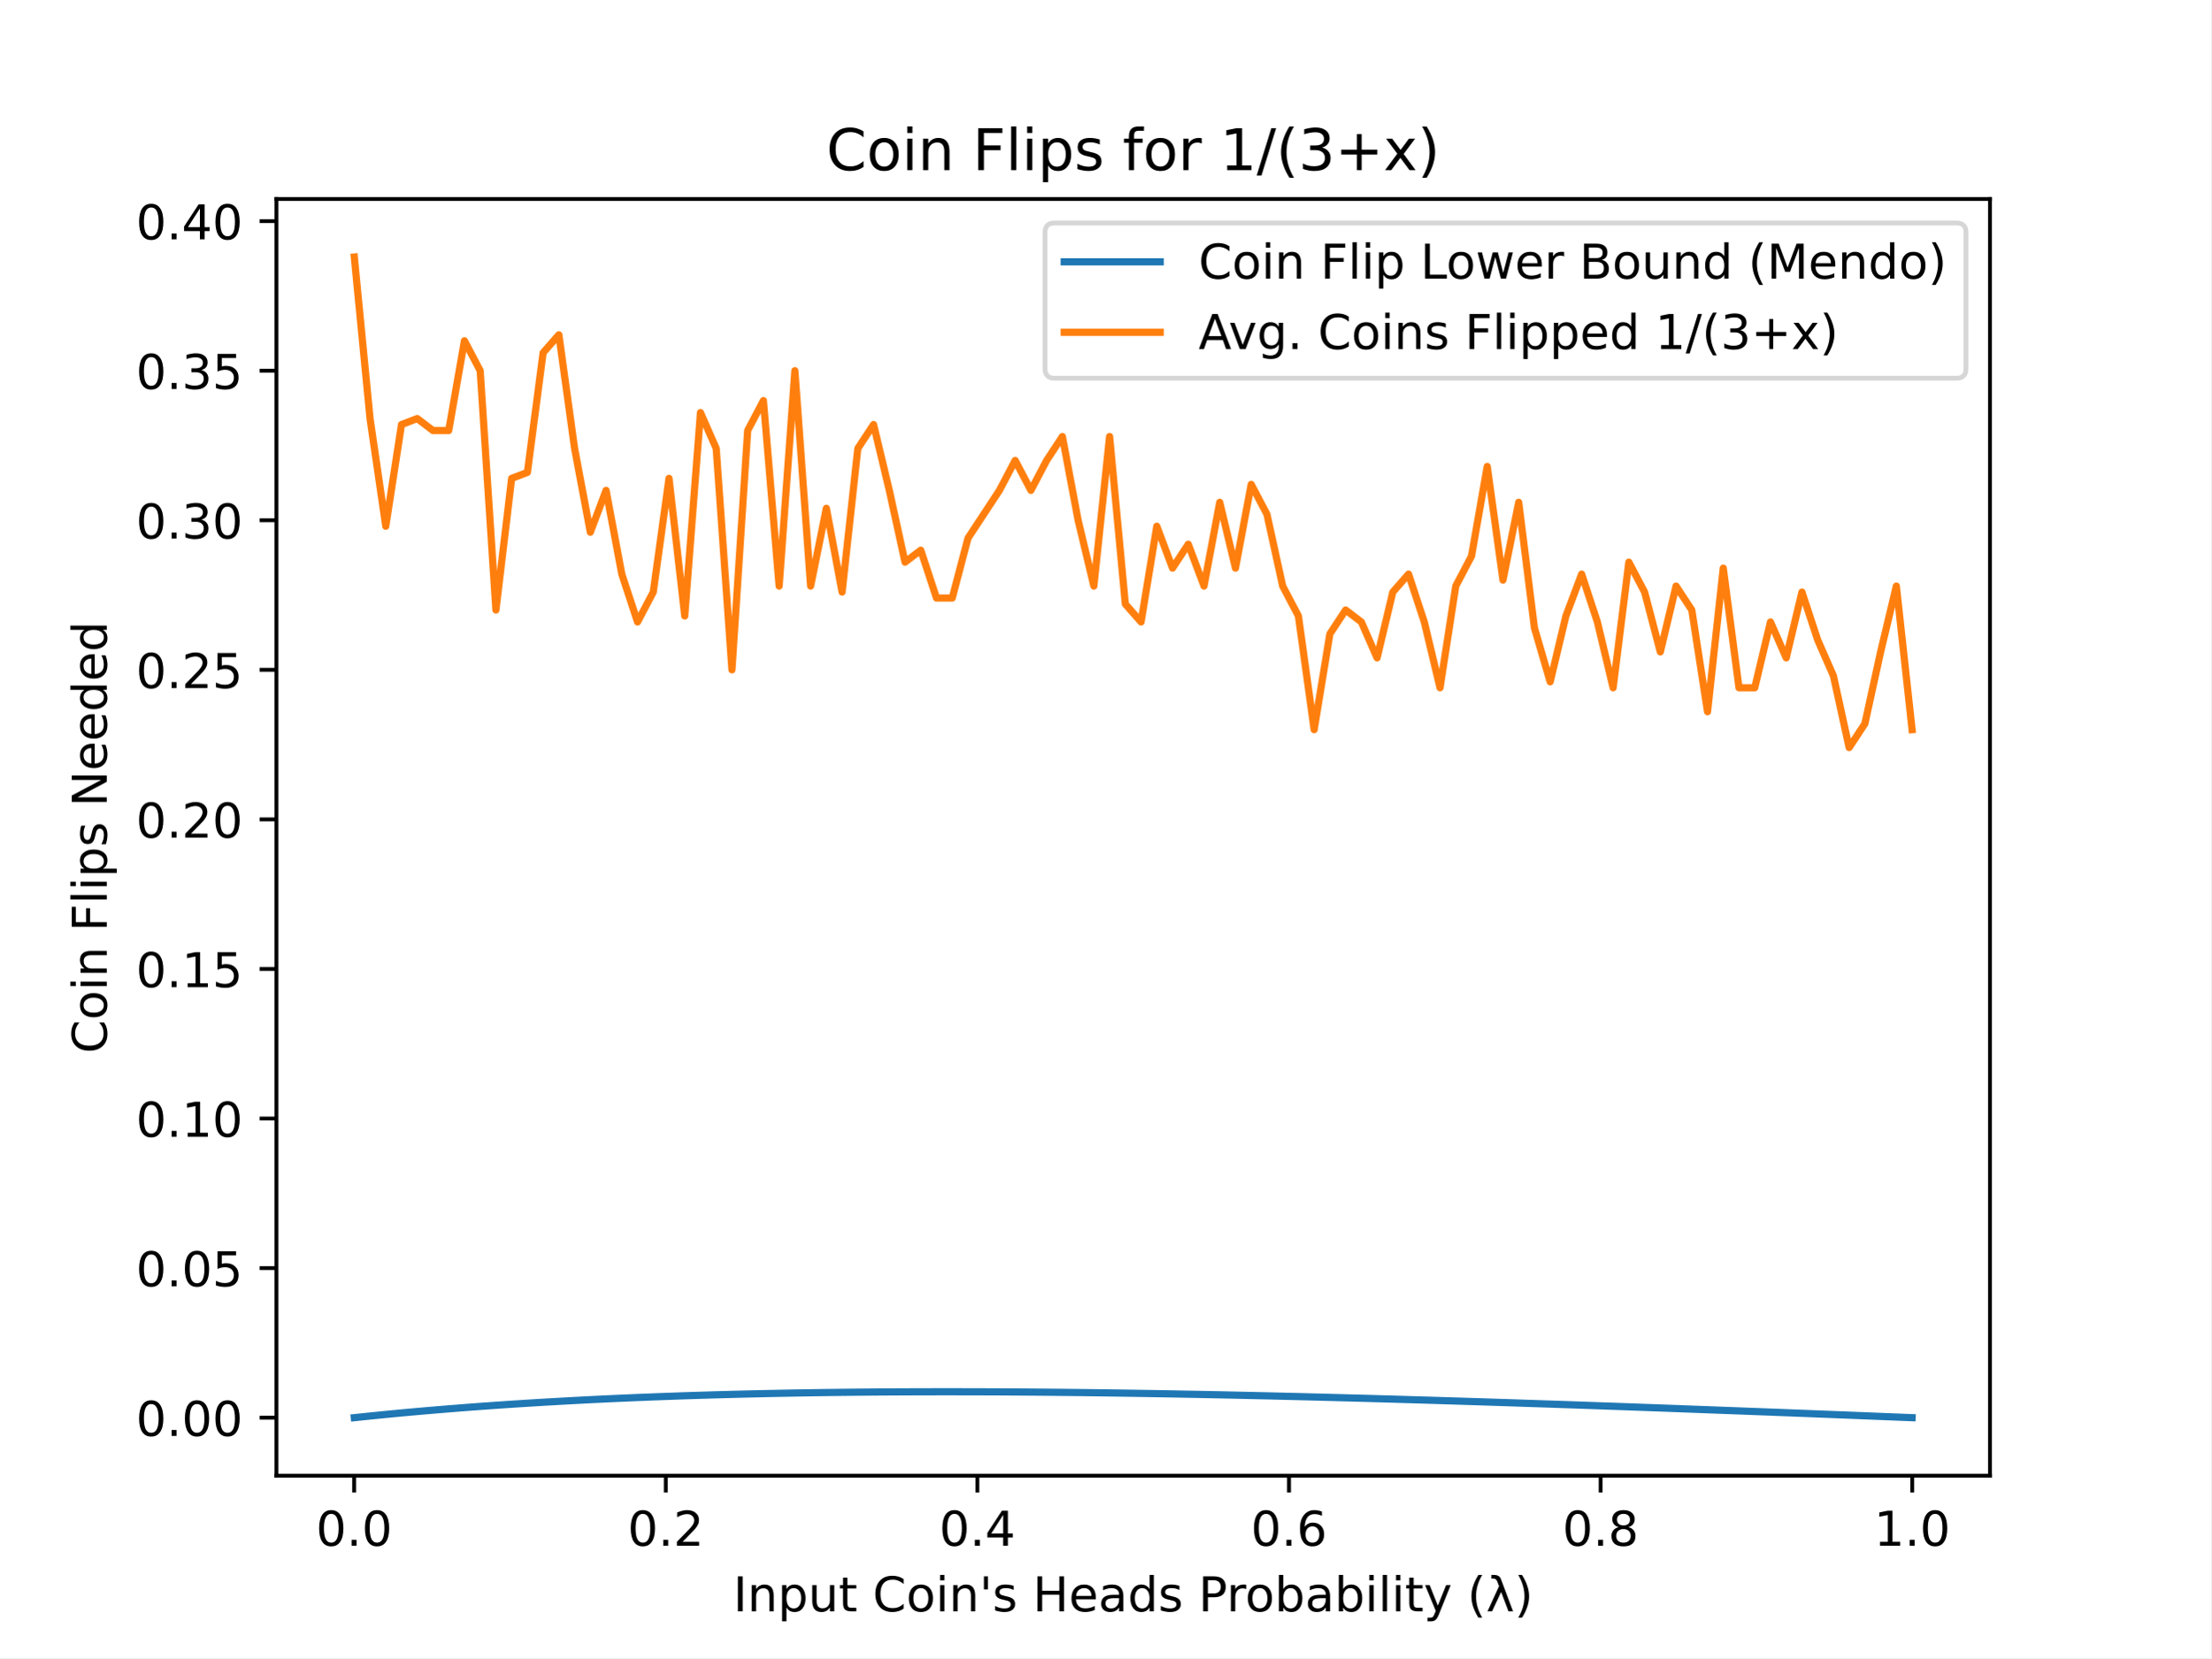
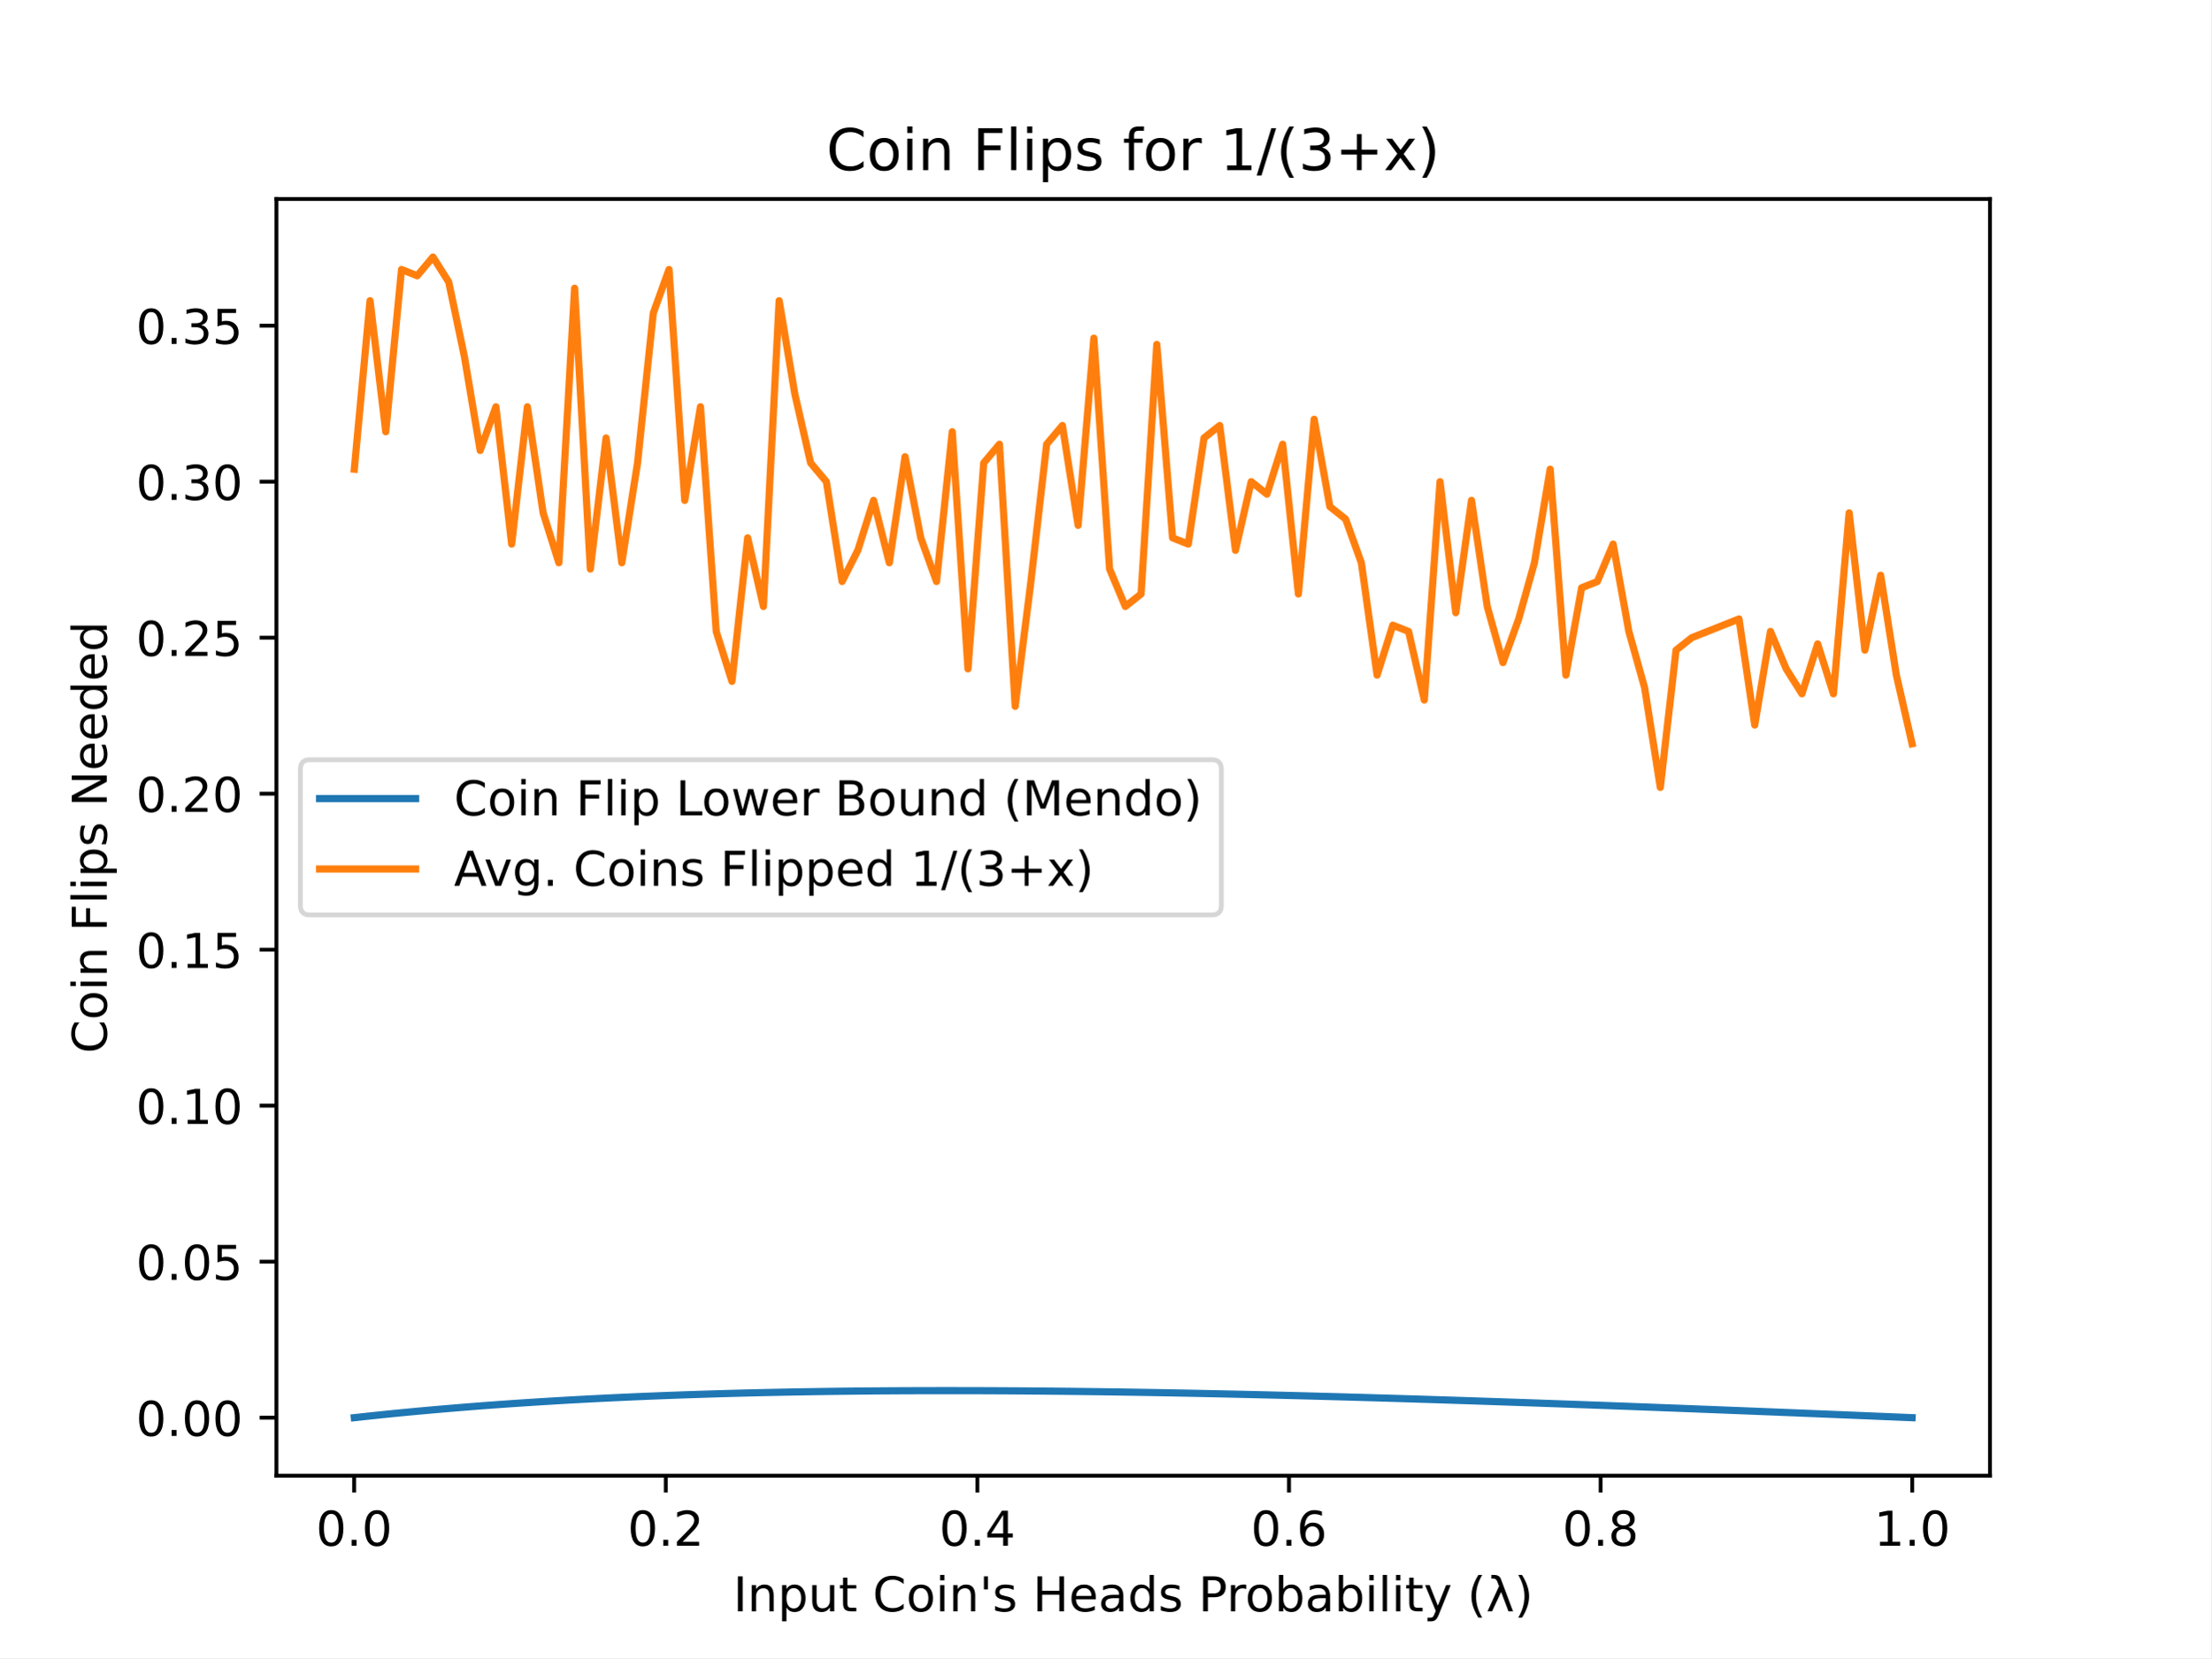
<svg xmlns="http://www.w3.org/2000/svg" xmlns:xlink="http://www.w3.org/1999/xlink" height="345.6pt" version="1.1" viewBox="0 0 460.8 345.6" width="460.8pt">
  <defs>
    <style type="text/css">
*{stroke-linecap:butt;stroke-linejoin:round;}
  </style>
  </defs>
  <g id="figure_1">
    <g id="patch_1">
      <path d="M 0 345.6  L 460.8 345.6  L 460.8 0  L 0 0  z " style="fill:#ffffff;" />
    </g>
    <g id="axes_1">
      <g id="patch_2">
        <path d="M 57.6 307.584  L 414.72 307.584  L 414.72 41.472  L 57.6 41.472  z " style="fill:#ffffff;" />
      </g>
      <g id="matplotlib.axis_1">
        <g id="xtick_1">
          <g id="line2d_1">
            <defs>
-               <path d="M 0 0  L 0 3.5  " id="mec059d4a49" style="stroke:#000000;stroke-width:0.8;" />
+               <path d="M 0 0  L 0 3.5  " id="mad74cb7bed" style="stroke:#000000;stroke-width:0.8;" />
            </defs>
            <g>
-               <use style="stroke:#000000;stroke-width:0.8;" x="73.8" xlink:href="#mec059d4a49" y="307.584" />
+               <use style="stroke:#000000;stroke-width:0.8;" x="73.8" xlink:href="#mad74cb7bed" y="307.584" />
            </g>
          </g>
          <g id="text_1">
            <text style="font-family:DejaVu Sans;font-size:10px;font-style:normal;font-weight:normal;text-anchor:middle;" transform="rotate(-0, 73.80026, 322.1824)" x="73.8" y="322.182">0.0</text>
          </g>
        </g>
        <g id="xtick_2">
          <g id="line2d_2">
            <g>
-               <use style="stroke:#000000;stroke-width:0.8;" x="138.744" xlink:href="#mec059d4a49" y="307.584" />
+               <use style="stroke:#000000;stroke-width:0.8;" x="138.744" xlink:href="#mad74cb7bed" y="307.584" />
            </g>
          </g>
          <g id="text_2">
            <text style="font-family:DejaVu Sans;font-size:10px;font-style:normal;font-weight:normal;text-anchor:middle;" transform="rotate(-0, 138.7442, 322.1824)" x="138.744" y="322.182">0.2</text>
          </g>
        </g>
        <g id="xtick_3">
          <g id="line2d_3">
            <g>
-               <use style="stroke:#000000;stroke-width:0.8;" x="203.688" xlink:href="#mec059d4a49" y="307.584" />
+               <use style="stroke:#000000;stroke-width:0.8;" x="203.688" xlink:href="#mad74cb7bed" y="307.584" />
            </g>
          </g>
          <g id="text_3">
            <text style="font-family:DejaVu Sans;font-size:10px;font-style:normal;font-weight:normal;text-anchor:middle;" transform="rotate(-0, 203.6881, 322.1824)" x="203.688" y="322.182">0.4</text>
          </g>
        </g>
        <g id="xtick_4">
          <g id="line2d_4">
            <g>
-               <use style="stroke:#000000;stroke-width:0.8;" x="268.632" xlink:href="#mec059d4a49" y="307.584" />
+               <use style="stroke:#000000;stroke-width:0.8;" x="268.632" xlink:href="#mad74cb7bed" y="307.584" />
            </g>
          </g>
          <g id="text_4">
            <text style="font-family:DejaVu Sans;font-size:10px;font-style:normal;font-weight:normal;text-anchor:middle;" transform="rotate(-0, 268.6319, 322.1824)" x="268.632" y="322.182">0.6</text>
          </g>
        </g>
        <g id="xtick_5">
          <g id="line2d_5">
            <g>
-               <use style="stroke:#000000;stroke-width:0.8;" x="333.576" xlink:href="#mec059d4a49" y="307.584" />
+               <use style="stroke:#000000;stroke-width:0.8;" x="333.576" xlink:href="#mad74cb7bed" y="307.584" />
            </g>
          </g>
          <g id="text_5">
            <text style="font-family:DejaVu Sans;font-size:10px;font-style:normal;font-weight:normal;text-anchor:middle;" transform="rotate(-0, 333.5758, 322.1824)" x="333.576" y="322.182">0.8</text>
          </g>
        </g>
        <g id="xtick_6">
          <g id="line2d_6">
            <g>
-               <use style="stroke:#000000;stroke-width:0.8;" x="398.52" xlink:href="#mec059d4a49" y="307.584" />
+               <use style="stroke:#000000;stroke-width:0.8;" x="398.52" xlink:href="#mad74cb7bed" y="307.584" />
            </g>
          </g>
          <g id="text_6">
            <text style="font-family:DejaVu Sans;font-size:10px;font-style:normal;font-weight:normal;text-anchor:middle;" transform="rotate(-0, 398.5197, 322.1824)" x="398.52" y="322.182">1.0</text>
          </g>
        </g>
        <g id="text_7">
          <text style="font-family:DejaVu Sans;font-size:10px;font-style:normal;font-weight:normal;text-anchor:middle;" transform="rotate(-0, 236.16, 335.8606)" x="236.16" y="335.861">Input Coin's Heads Probability (λ)</text>
        </g>
      </g>
      <g id="matplotlib.axis_2">
        <g id="ytick_1">
          <g id="line2d_7">
            <defs>
-               <path d="M 0 0  L -3.5 0  " id="mb50dedd898" style="stroke:#000000;stroke-width:0.8;" />
+               <path d="M 0 0  L -3.5 0  " id="m4845c1f744" style="stroke:#000000;stroke-width:0.8;" />
            </defs>
            <g>
-               <use style="stroke:#000000;stroke-width:0.8;" x="57.6" xlink:href="#mb50dedd898" y="295.489" />
+               <use style="stroke:#000000;stroke-width:0.8;" x="57.6" xlink:href="#m4845c1f744" y="295.489" />
            </g>
          </g>
          <g id="text_8">
-             <text style="font-family:DejaVu Sans;font-size:10px;font-style:normal;font-weight:normal;text-anchor:end;" transform="rotate(-0, 50.6, 299.2885)" x="50.6" y="299.289">0.00</text>
+             <text style="font-family:DejaVu Sans;font-size:10px;font-style:normal;font-weight:normal;text-anchor:end;" transform="rotate(-0, 50.6, 299.2886)" x="50.6" y="299.289">0.00</text>
          </g>
        </g>
        <g id="ytick_2">
          <g id="line2d_8">
            <g>
-               <use style="stroke:#000000;stroke-width:0.8;" x="57.6" xlink:href="#mb50dedd898" y="264.314" />
+               <use style="stroke:#000000;stroke-width:0.8;" x="57.6" xlink:href="#m4845c1f744" y="262.973" />
            </g>
          </g>
          <g id="text_9">
-             <text style="font-family:DejaVu Sans;font-size:10px;font-style:normal;font-weight:normal;text-anchor:end;" transform="rotate(-0, 50.6, 268.1131)" x="50.6" y="268.113">0.05</text>
+             <text style="font-family:DejaVu Sans;font-size:10px;font-style:normal;font-weight:normal;text-anchor:end;" transform="rotate(-0, 50.6, 266.7723)" x="50.6" y="266.772">0.05</text>
          </g>
        </g>
        <g id="ytick_3">
          <g id="line2d_9">
            <g>
-               <use style="stroke:#000000;stroke-width:0.8;" x="57.6" xlink:href="#mb50dedd898" y="233.138" />
+               <use style="stroke:#000000;stroke-width:0.8;" x="57.6" xlink:href="#m4845c1f744" y="230.457" />
            </g>
          </g>
          <g id="text_10">
-             <text style="font-family:DejaVu Sans;font-size:10px;font-style:normal;font-weight:normal;text-anchor:end;" transform="rotate(-0, 50.6, 236.9377)" x="50.6" y="236.938">0.10</text>
+             <text style="font-family:DejaVu Sans;font-size:10px;font-style:normal;font-weight:normal;text-anchor:end;" transform="rotate(-0, 50.6, 234.256)" x="50.6" y="234.256">0.10</text>
          </g>
        </g>
        <g id="ytick_4">
          <g id="line2d_10">
            <g>
-               <use style="stroke:#000000;stroke-width:0.8;" x="57.6" xlink:href="#mb50dedd898" y="201.963" />
+               <use style="stroke:#000000;stroke-width:0.8;" x="57.6" xlink:href="#m4845c1f744" y="197.94" />
            </g>
          </g>
          <g id="text_11">
-             <text style="font-family:DejaVu Sans;font-size:10px;font-style:normal;font-weight:normal;text-anchor:end;" transform="rotate(-0, 50.6, 205.7622)" x="50.6" y="205.762">0.15</text>
+             <text style="font-family:DejaVu Sans;font-size:10px;font-style:normal;font-weight:normal;text-anchor:end;" transform="rotate(-0, 50.6, 201.7396)" x="50.6" y="201.74">0.15</text>
          </g>
        </g>
        <g id="ytick_5">
          <g id="line2d_11">
            <g>
-               <use style="stroke:#000000;stroke-width:0.8;" x="57.6" xlink:href="#mb50dedd898" y="170.788" />
+               <use style="stroke:#000000;stroke-width:0.8;" x="57.6" xlink:href="#m4845c1f744" y="165.424" />
            </g>
          </g>
          <g id="text_12">
-             <text style="font-family:DejaVu Sans;font-size:10px;font-style:normal;font-weight:normal;text-anchor:end;" transform="rotate(-0, 50.6, 174.5868)" x="50.6" y="174.587">0.20</text>
+             <text style="font-family:DejaVu Sans;font-size:10px;font-style:normal;font-weight:normal;text-anchor:end;" transform="rotate(-0, 50.6, 169.2233)" x="50.6" y="169.223">0.20</text>
          </g>
        </g>
        <g id="ytick_6">
          <g id="line2d_12">
            <g>
-               <use style="stroke:#000000;stroke-width:0.8;" x="57.6" xlink:href="#mb50dedd898" y="139.612" />
+               <use style="stroke:#000000;stroke-width:0.8;" x="57.6" xlink:href="#m4845c1f744" y="132.908" />
            </g>
          </g>
          <g id="text_13">
-             <text style="font-family:DejaVu Sans;font-size:10px;font-style:normal;font-weight:normal;text-anchor:end;" transform="rotate(-0, 50.6, 143.4114)" x="50.6" y="143.411">0.25</text>
+             <text style="font-family:DejaVu Sans;font-size:10px;font-style:normal;font-weight:normal;text-anchor:end;" transform="rotate(-0, 50.6, 136.707)" x="50.6" y="136.707">0.25</text>
          </g>
        </g>
        <g id="ytick_7">
          <g id="line2d_13">
            <g>
-               <use style="stroke:#000000;stroke-width:0.8;" x="57.6" xlink:href="#mb50dedd898" y="108.437" />
+               <use style="stroke:#000000;stroke-width:0.8;" x="57.6" xlink:href="#m4845c1f744" y="100.391" />
            </g>
          </g>
          <g id="text_14">
-             <text style="font-family:DejaVu Sans;font-size:10px;font-style:normal;font-weight:normal;text-anchor:end;" transform="rotate(-0, 50.6, 112.236)" x="50.6" y="112.236">0.30</text>
+             <text style="font-family:DejaVu Sans;font-size:10px;font-style:normal;font-weight:normal;text-anchor:end;" transform="rotate(-0, 50.6, 104.1907)" x="50.6" y="104.191">0.30</text>
          </g>
        </g>
        <g id="ytick_8">
          <g id="line2d_14">
            <g>
-               <use style="stroke:#000000;stroke-width:0.8;" x="57.6" xlink:href="#mb50dedd898" y="77.261" />
+               <use style="stroke:#000000;stroke-width:0.8;" x="57.6" xlink:href="#m4845c1f744" y="67.875" />
            </g>
          </g>
          <g id="text_15">
-             <text style="font-family:DejaVu Sans;font-size:10px;font-style:normal;font-weight:normal;text-anchor:end;" transform="rotate(-0, 50.6, 81.06054)" x="50.6" y="81.061">0.35</text>
-           </g>
-         </g>
-         <g id="ytick_9">
-           <g id="line2d_15">
-             <g>
-               <use style="stroke:#000000;stroke-width:0.8;" x="57.6" xlink:href="#mb50dedd898" y="46.086" />
-             </g>
-           </g>
-           <g id="text_16">
-             <text style="font-family:DejaVu Sans;font-size:10px;font-style:normal;font-weight:normal;text-anchor:end;" transform="rotate(-0, 50.6, 49.88512)" x="50.6" y="49.885">0.40</text>
-           </g>
-         </g>
-         <g id="text_17">
+             <text style="font-family:DejaVu Sans;font-size:10px;font-style:normal;font-weight:normal;text-anchor:end;" transform="rotate(-0, 50.6, 71.6744)" x="50.6" y="71.674">0.35</text>
+           </g>
+         </g>
+         <g id="text_16">
          <text style="font-family:DejaVu Sans;font-size:10px;font-style:normal;font-weight:normal;text-anchor:middle;" transform="rotate(-90, 22.25469, 174.528)" x="22.255" y="174.528">Coin Flips Needed</text>
        </g>
      </g>
+       <g id="line2d_15">
+         <path clip-path="url(#p1b4d97cc84)" d="M 73.833 295.486  L 77.112 295.129  L 80.391 294.788  L 83.671 294.461  L 86.95 294.15  L 90.229 293.852  L 93.509 293.569  L 96.788 293.299  L 100.067 293.041  L 103.347 292.797  L 106.626 292.565  L 109.905 292.344  L 113.185 292.136  L 116.464 291.938  L 119.743 291.752  L 123.023 291.576  L 126.302 291.41  L 129.581 291.255  L 132.861 291.109  L 136.14 290.972  L 139.42 290.845  L 142.699 290.727  L 145.978 290.617  L 149.258 290.516  L 152.537 290.423  L 155.816 290.338  L 159.096 290.26  L 162.375 290.19  L 165.654 290.127  L 168.934 290.072  L 172.213 290.023  L 175.492 289.98  L 178.772 289.945  L 182.051 289.915  L 185.33 289.892  L 188.61 289.874  L 191.889 289.862  L 195.168 289.856  L 198.448 289.855  L 201.727 289.859  L 205.006 289.868  L 208.286 289.882  L 211.565 289.901  L 214.844 289.925  L 218.124 289.953  L 221.403 289.985  L 224.682 290.021  L 227.962 290.062  L 231.241 290.107  L 234.52 290.155  L 237.8 290.207  L 241.079 290.263  L 244.358 290.322  L 247.638 290.384  L 250.917 290.45  L 254.196 290.519  L 257.476 290.591  L 260.755 290.666  L 264.034 290.744  L 267.314 290.824  L 270.593 290.907  L 273.872 290.993  L 277.152 291.082  L 280.431 291.172  L 283.71 291.265  L 286.99 291.361  L 290.269 291.458  L 293.548 291.558  L 296.828 291.659  L 300.107 291.763  L 303.386 291.868  L 306.666 291.975  L 309.945 292.084  L 313.224 292.195  L 316.504 292.307  L 319.783 292.421  L 323.062 292.537  L 326.342 292.653  L 329.621 292.772  L 332.9 292.891  L 336.18 293.012  L 339.459 293.134  L 342.739 293.257  L 346.018 293.381  L 349.297 293.507  L 352.577 293.633  L 355.856 293.761  L 359.135 293.889  L 362.415 294.018  L 365.694 294.148  L 368.973 294.279  L 372.253 294.411  L 375.532 294.543  L 378.811 294.677  L 382.091 294.81  L 385.37 294.945  L 388.649 295.08  L 391.929 295.215  L 395.208 295.351  L 398.487 295.488  " style="fill:none;stroke:#1f77b4;stroke-linecap:square;stroke-width:1.5;" />
+       </g>
      <g id="line2d_16">
-         <path clip-path="url(#p84d0097c30)" d="M 73.833 295.486  L 77.112 295.144  L 80.391 294.817  L 83.671 294.504  L 86.95 294.205  L 90.229 293.92  L 93.509 293.648  L 96.788 293.389  L 100.067 293.142  L 103.347 292.908  L 106.626 292.685  L 109.905 292.474  L 113.185 292.274  L 116.464 292.085  L 119.743 291.906  L 123.023 291.737  L 126.302 291.578  L 129.581 291.429  L 132.861 291.289  L 136.14 291.159  L 139.42 291.037  L 142.699 290.923  L 145.978 290.818  L 149.258 290.721  L 152.537 290.632  L 155.816 290.55  L 159.096 290.476  L 162.375 290.409  L 165.654 290.348  L 168.934 290.295  L 172.213 290.248  L 175.492 290.208  L 178.772 290.173  L 182.051 290.145  L 185.33 290.122  L 188.61 290.105  L 191.889 290.094  L 195.168 290.088  L 198.448 290.087  L 201.727 290.091  L 205.006 290.1  L 208.286 290.113  L 211.565 290.131  L 214.844 290.154  L 218.124 290.181  L 221.403 290.212  L 224.682 290.247  L 227.962 290.286  L 231.241 290.329  L 234.52 290.375  L 237.8 290.425  L 241.079 290.478  L 244.358 290.535  L 247.638 290.595  L 250.917 290.658  L 254.196 290.724  L 257.476 290.793  L 260.755 290.865  L 264.034 290.939  L 267.314 291.017  L 270.593 291.096  L 273.872 291.179  L 277.152 291.263  L 280.431 291.35  L 283.71 291.439  L 286.99 291.531  L 290.269 291.624  L 293.548 291.72  L 296.828 291.817  L 300.107 291.916  L 303.386 292.017  L 306.666 292.12  L 309.945 292.225  L 313.224 292.331  L 316.504 292.439  L 319.783 292.548  L 323.062 292.658  L 326.342 292.77  L 329.621 292.884  L 332.9 292.998  L 336.18 293.114  L 339.459 293.231  L 342.739 293.349  L 346.018 293.468  L 349.297 293.588  L 352.577 293.71  L 355.856 293.832  L 359.135 293.955  L 362.415 294.079  L 365.694 294.204  L 368.973 294.329  L 372.253 294.455  L 375.532 294.582  L 378.811 294.71  L 382.091 294.838  L 385.37 294.967  L 388.649 295.097  L 391.929 295.227  L 395.208 295.357  L 398.487 295.488  " style="fill:none;stroke:#1f77b4;stroke-linecap:square;stroke-width:1.5;" />
-       </g>
-       <g id="line2d_17">
-         <path clip-path="url(#p84d0097c30)" d="M 73.833 53.568  L 77.112 87.237  L 80.391 109.684  L 83.671 88.484  L 86.95 87.237  L 90.229 89.731  L 93.509 89.731  L 96.788 71.026  L 100.067 77.261  L 103.347 127.142  L 106.626 99.708  L 109.905 98.461  L 113.185 73.52  L 116.464 69.779  L 119.743 93.473  L 123.023 110.931  L 126.302 102.202  L 129.581 119.66  L 132.861 129.636  L 136.14 123.401  L 139.42 99.708  L 142.699 128.389  L 145.978 85.99  L 149.258 93.473  L 152.537 139.612  L 155.816 89.731  L 159.096 83.496  L 162.375 122.154  L 165.654 77.261  L 168.934 122.154  L 172.213 105.943  L 175.492 123.401  L 178.772 93.473  L 182.051 88.484  L 185.33 102.202  L 188.61 117.166  L 191.889 114.672  L 195.168 124.648  L 198.448 124.648  L 201.727 112.178  L 205.006 107.19  L 208.286 102.202  L 211.565 95.967  L 214.844 102.202  L 218.124 95.967  L 221.403 90.979  L 224.682 108.437  L 227.962 122.154  L 231.241 90.979  L 234.52 125.895  L 237.8 129.636  L 241.079 109.684  L 244.358 118.413  L 247.638 113.425  L 250.917 122.154  L 254.196 104.696  L 257.476 118.413  L 260.755 100.955  L 264.034 107.19  L 267.314 122.154  L 270.593 128.389  L 273.872 152.082  L 277.152 132.13  L 280.431 127.142  L 283.71 129.636  L 286.99 137.118  L 290.269 123.401  L 293.548 119.66  L 296.828 129.636  L 300.107 143.353  L 303.386 122.154  L 306.666 115.919  L 309.945 97.214  L 313.224 120.907  L 316.504 104.696  L 319.783 130.883  L 323.062 142.106  L 326.342 128.389  L 329.621 119.66  L 332.9 129.636  L 336.18 143.353  L 339.459 117.166  L 342.739 123.401  L 346.018 135.871  L 349.297 122.154  L 352.577 127.142  L 355.856 148.341  L 359.135 118.413  L 362.415 143.353  L 365.694 143.353  L 368.973 129.636  L 372.253 137.118  L 375.532 123.401  L 378.811 133.377  L 382.091 140.859  L 385.37 155.823  L 388.649 150.835  L 391.929 135.871  L 395.208 122.154  L 398.487 152.082  " style="fill:none;stroke:#ff7f0e;stroke-linecap:square;stroke-width:1.5;" />
+         <path clip-path="url(#p1b4d97cc84)" d="M 73.833 97.79  L 77.112 62.673  L 80.391 89.986  L 83.671 56.169  L 86.95 57.47  L 90.229 53.568  L 93.509 58.771  L 96.788 74.378  L 100.067 93.888  L 103.347 84.784  L 106.626 113.398  L 109.905 84.784  L 113.185 106.895  L 116.464 117.3  L 119.743 60.071  L 123.023 118.601  L 126.302 91.287  L 129.581 117.3  L 132.861 96.49  L 136.14 65.274  L 139.42 56.169  L 142.699 104.293  L 145.978 84.784  L 149.258 131.607  L 152.537 142.012  L 155.816 112.097  L 159.096 126.405  L 162.375 62.673  L 165.654 82.182  L 168.934 96.49  L 172.213 100.391  L 175.492 121.202  L 178.772 114.699  L 182.051 104.293  L 185.33 117.3  L 188.61 95.189  L 191.889 112.097  L 195.168 121.202  L 198.448 89.986  L 201.727 139.411  L 205.006 96.49  L 208.286 92.588  L 211.565 147.215  L 214.844 121.202  L 218.124 92.588  L 221.403 88.686  L 224.682 109.496  L 227.962 70.476  L 231.241 118.601  L 234.52 126.405  L 237.8 123.803  L 241.079 71.777  L 244.358 112.097  L 247.638 113.398  L 250.917 91.287  L 254.196 88.686  L 257.476 114.699  L 260.755 100.391  L 264.034 102.993  L 267.314 92.588  L 270.593 123.803  L 273.872 87.385  L 277.152 105.594  L 280.431 108.195  L 283.71 117.3  L 286.99 140.712  L 290.269 130.306  L 293.548 131.607  L 296.828 145.914  L 300.107 100.391  L 303.386 127.705  L 306.666 104.293  L 309.945 126.405  L 313.224 138.11  L 316.504 129.006  L 319.783 117.3  L 323.062 97.79  L 326.342 140.712  L 329.621 122.503  L 332.9 121.202  L 336.18 113.398  L 339.459 131.607  L 342.739 143.313  L 346.018 164.123  L 349.297 135.509  L 352.577 132.908  L 355.856 131.607  L 359.135 130.306  L 362.415 129.006  L 365.694 151.117  L 368.973 131.607  L 372.253 139.411  L 375.532 144.614  L 378.811 134.208  L 382.091 144.614  L 385.37 106.895  L 388.649 135.509  L 391.929 119.901  L 395.208 140.712  L 398.487 155.019  " style="fill:none;stroke:#ff7f0e;stroke-linecap:square;stroke-width:1.5;" />
      </g>
      <g id="patch_3">
        <path d="M 57.6 307.584  L 57.6 41.472  " style="fill:none;stroke:#000000;stroke-linecap:square;stroke-linejoin:miter;stroke-width:0.8;" />
      </g>
      <g id="patch_4">
        <path d="M 414.72 307.584  L 414.72 41.472  " style="fill:none;stroke:#000000;stroke-linecap:square;stroke-linejoin:miter;stroke-width:0.8;" />
      </g>
      <g id="patch_5">
        <path d="M 57.6 307.584  L 414.72 307.584  " style="fill:none;stroke:#000000;stroke-linecap:square;stroke-linejoin:miter;stroke-width:0.8;" />
      </g>
      <g id="patch_6">
        <path d="M 57.6 41.472  L 414.72 41.472  " style="fill:none;stroke:#000000;stroke-linecap:square;stroke-linejoin:miter;stroke-width:0.8;" />
      </g>
-       <g id="text_18">
+       <g id="text_17">
        <text style="font-family:DejaVu Sans;font-size:12px;font-style:normal;font-weight:normal;text-anchor:middle;" transform="rotate(-0, 236.16, 35.472)" x="236.16" y="35.472">Coin Flips for 1/(3+x)</text>
      </g>
      <g id="legend_1">
        <g id="patch_7">
-           <path d="M 219.784 78.828  L 407.72 78.828  Q 409.72 78.828 409.72 76.828  L 409.72 48.472  Q 409.72 46.472 407.72 46.472  L 219.784 46.472  Q 217.784 46.472 217.784 48.472  L 217.784 76.828  Q 217.784 78.828 219.784 78.828  z " style="fill:#ffffff;opacity:0.8;stroke:#cccccc;stroke-linejoin:miter;" />
-         </g>
-         <g id="line2d_18">
-           <path d="M 221.784 54.57  L 241.784 54.57  " style="fill:none;stroke:#1f77b4;stroke-linecap:square;stroke-width:1.5;" />
-         </g>
-         <g id="line2d_19" />
+           <path d="M 64.6 190.706  L 252.536 190.706  Q 254.536 190.706 254.536 188.706  L 254.536 160.35  Q 254.536 158.35 252.536 158.35  L 64.6 158.35  Q 62.6 158.35 62.6 160.35  L 62.6 188.706  Q 62.6 190.706 64.6 190.706  z " style="fill:#ffffff;opacity:0.8;stroke:#cccccc;stroke-linejoin:miter;" />
+         </g>
+         <g id="line2d_17">
+           <path d="M 66.6 166.448  L 86.6 166.448  " style="fill:none;stroke:#1f77b4;stroke-linecap:square;stroke-width:1.5;" />
+         </g>
+         <g id="line2d_18" />
+         <g id="text_18">
+           <text style="font-family:DejaVu Sans;font-size:10px;font-style:normal;font-weight:normal;text-anchor:start;" transform="rotate(-0, 94.6, 169.9483)" x="94.6" y="169.948">Coin Flip Lower Bound (Mendo)</text>
+         </g>
+         <g id="line2d_19">
+           <path d="M 66.6 181.126  L 86.6 181.126  " style="fill:none;stroke:#ff7f0e;stroke-linecap:square;stroke-width:1.5;" />
+         </g>
+         <g id="line2d_20" />
        <g id="text_19">
-           <text style="font-family:DejaVu Sans;font-size:10px;font-style:normal;font-weight:normal;text-anchor:start;" transform="rotate(-0, 249.7841, 58.07044)" x="249.784" y="58.07">Coin Flip Lower Bound (Mendo)</text>
-         </g>
-         <g id="line2d_20">
-           <path d="M 221.784 69.249  L 241.784 69.249  " style="fill:none;stroke:#ff7f0e;stroke-linecap:square;stroke-width:1.5;" />
-         </g>
-         <g id="line2d_21" />
-         <g id="text_20">
-           <text style="font-family:DejaVu Sans;font-size:10px;font-style:normal;font-weight:normal;text-anchor:start;" transform="rotate(-0, 249.7841, 72.74856)" x="249.784" y="72.749">Avg. Coins Flipped 1/(3+x)</text>
+           <text style="font-family:DejaVu Sans;font-size:10px;font-style:normal;font-weight:normal;text-anchor:start;" transform="rotate(-0, 94.6, 184.6264)" x="94.6" y="184.626">Avg. Coins Flipped 1/(3+x)</text>
        </g>
      </g>
    </g>
  </g>
  <defs>
-     <clipPath id="p84d0097c30">
+     <clipPath id="p1b4d97cc84">
      <rect height="266.112" width="357.12" x="57.6" y="41.472" />
    </clipPath>
  </defs>
</svg>
